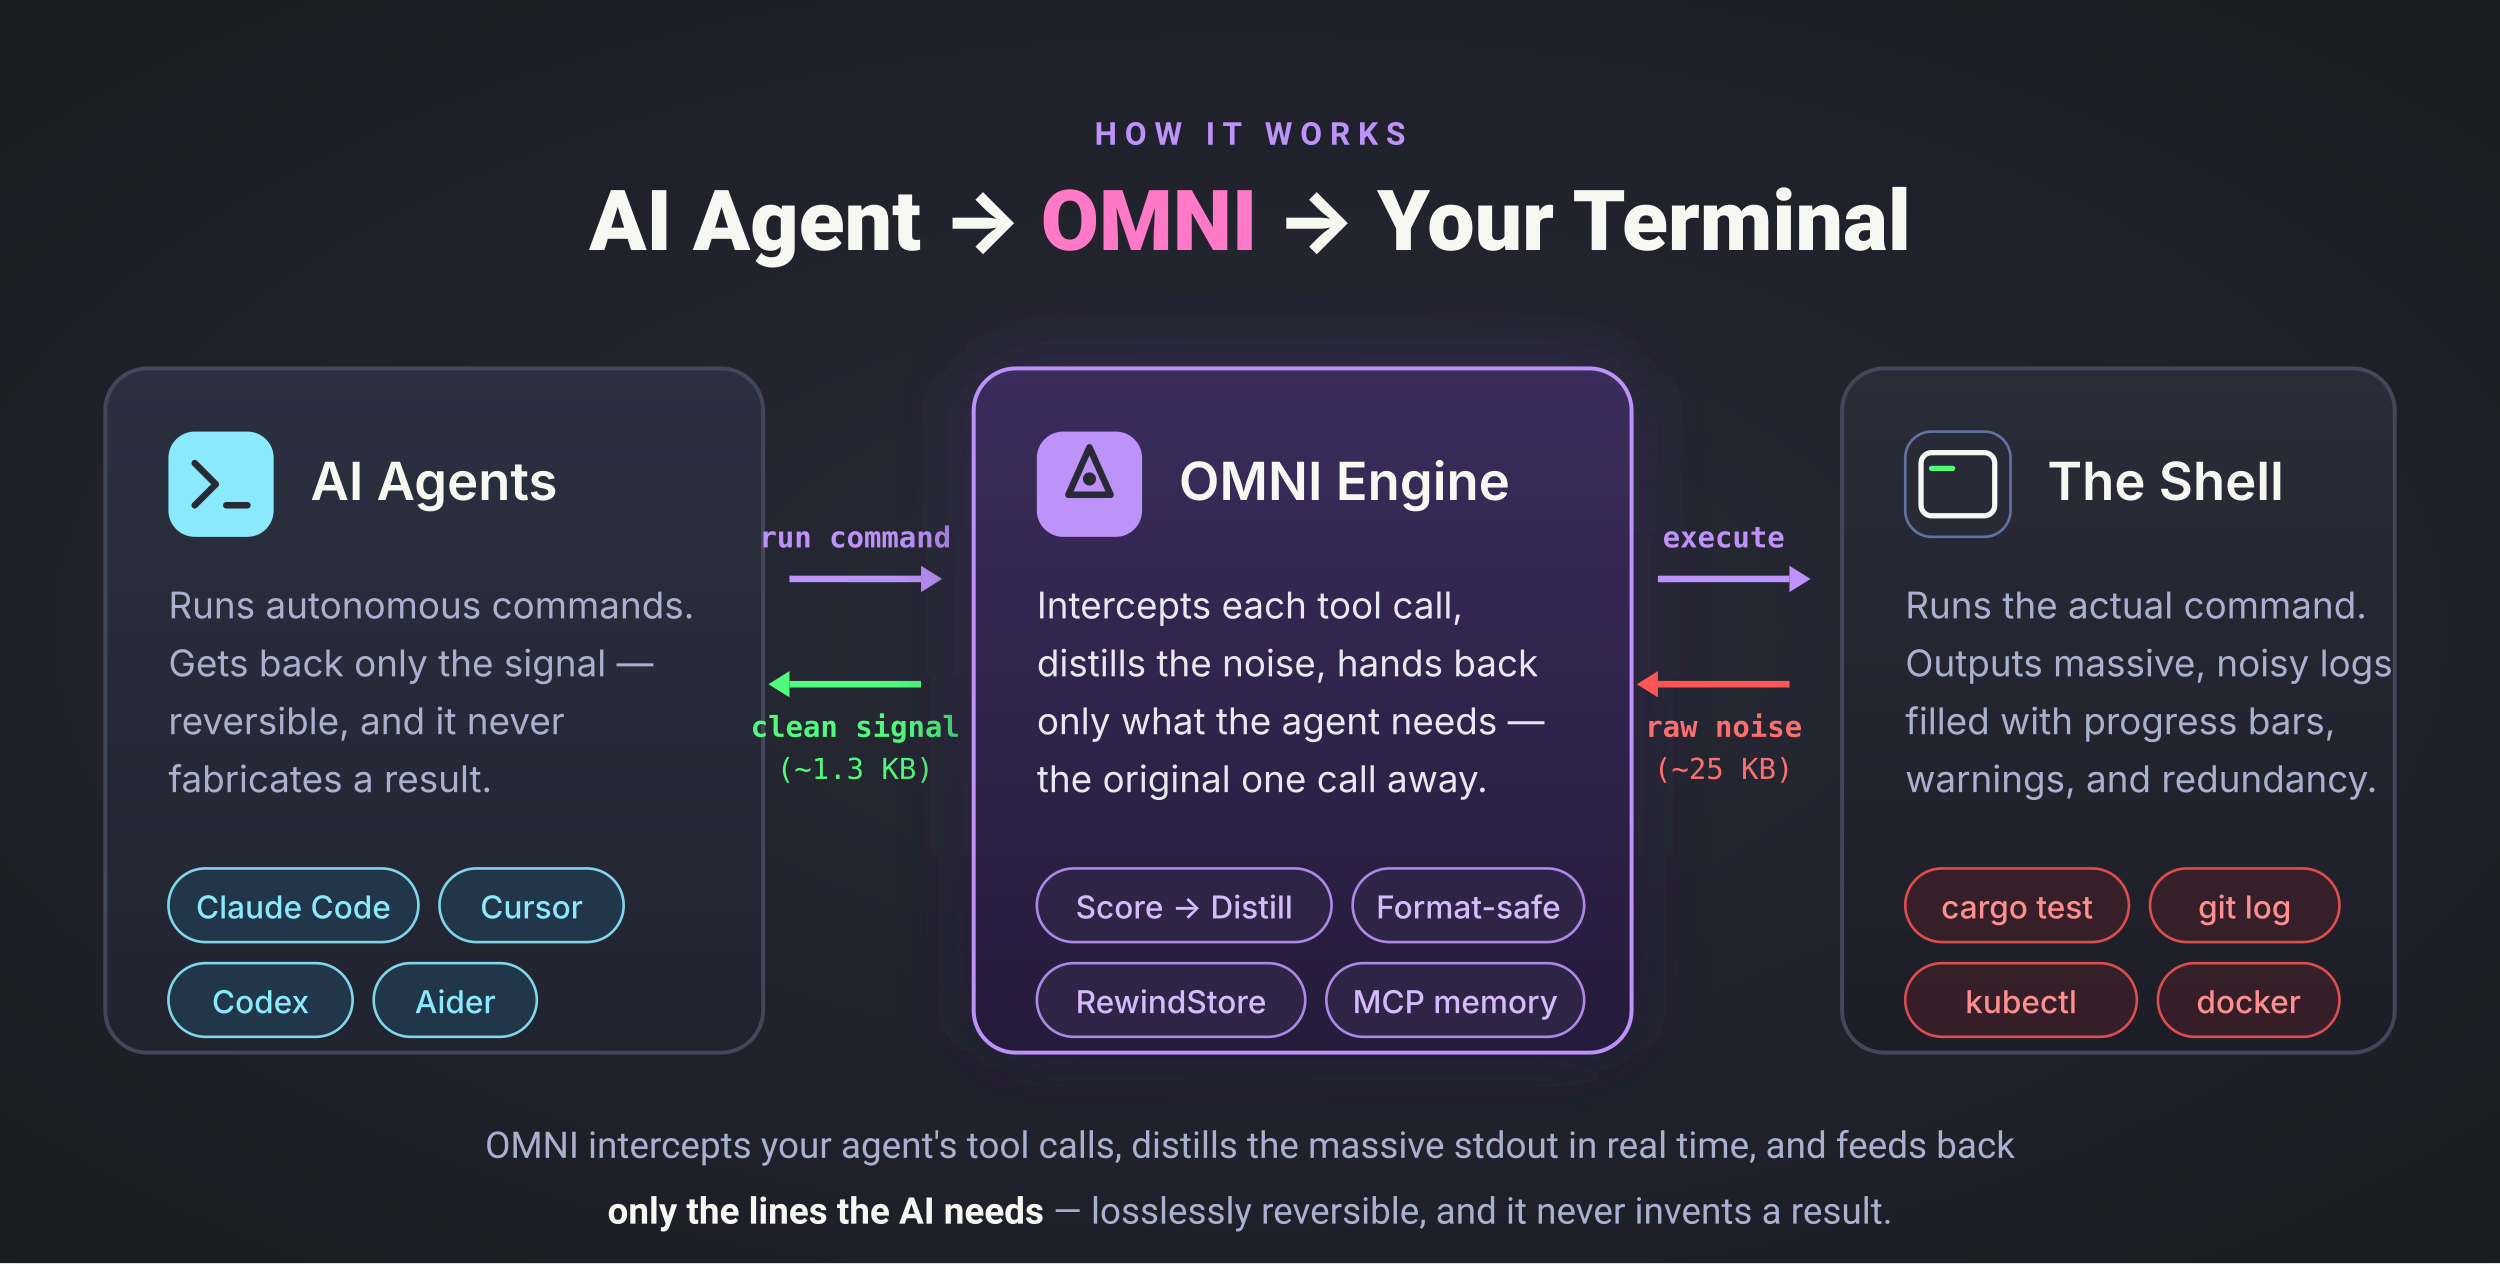
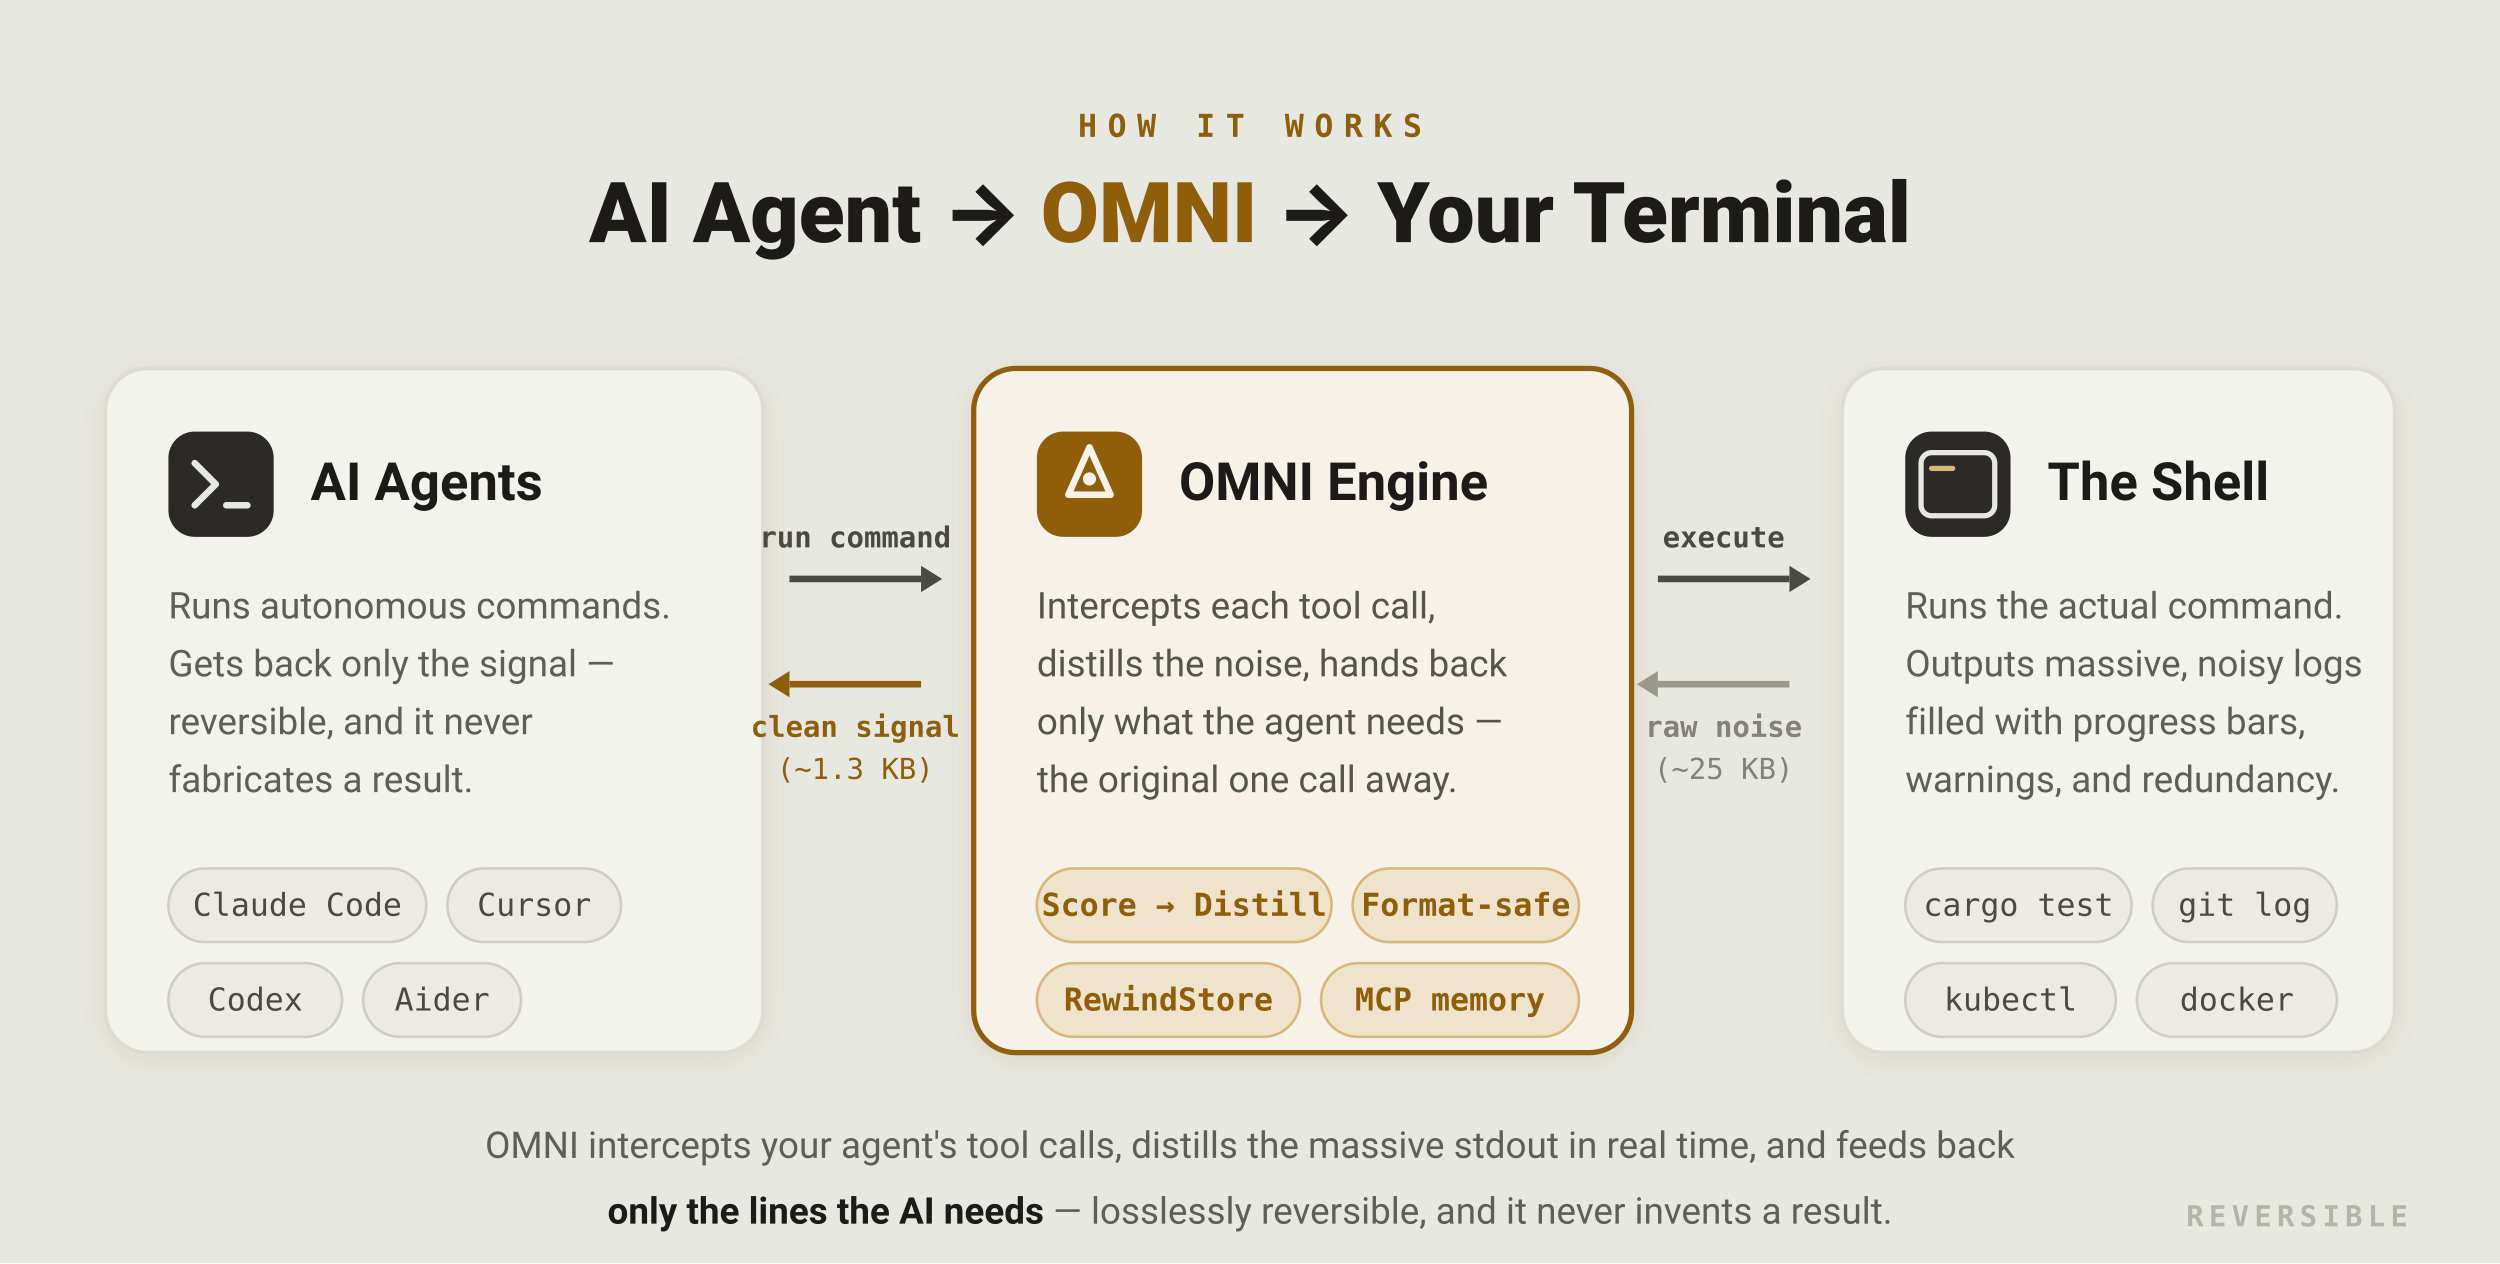
<svg xmlns="http://www.w3.org/2000/svg" width="950" height="480" viewBox="0 0 950 480">
  <defs>
-     <radialGradient id="bg" cx="50%" cy="50%" r="75%">
-       <stop offset="0%" stop-color="#282a36" />
-       <stop offset="100%" stop-color="#191a21" />
-     </radialGradient>
-     <linearGradient id="box1Bg" x1="0" y1="0" x2="0" y2="1">
-       <stop offset="0%" stop-color="#2b3040" />
-       <stop offset="100%" stop-color="#21232f" />
-     </linearGradient>
-     <linearGradient id="box2Bg" x1="0" y1="0" x2="0" y2="1">
-       <stop offset="0%" stop-color="#3a2d5c" />
-       <stop offset="100%" stop-color="#241a3a" />
-     </linearGradient>
-     <linearGradient id="box3Bg" x1="0" y1="0" x2="0" y2="1">
-       <stop offset="0%" stop-color="#2a2c38" />
-       <stop offset="100%" stop-color="#1c1d26" />
-     </linearGradient>
-     <filter id="glow" x="-20%" y="-20%" width="140%" height="140%">
-       <feGaussianBlur stdDeviation="15" result="blur" />
-       <feComposite in="SourceGraphic" in2="blur" operator="over" />
+     <filter id="soft" x="-20%" y="-20%" width="140%" height="140%">
+       <feDropShadow dx="0" dy="2" stdDeviation="6" flood-color="#8f5e0a" flood-opacity="0.14" />
    </filter>
+     <style>
+       .mono { font-family: 'SFMono-Regular', 'JetBrains Mono', Menlo, Consolas, monospace; }
+       .sans { font-family: -apple-system, BlinkMacSystemFont, 'Segoe UI', Roboto, sans-serif; }
+     </style>
  </defs>
-   <rect width="950" height="480" fill="url(#bg)" />
-   <g text-anchor="middle" font-family="-apple-system, BlinkMacSystemFont, 'Segoe UI', Roboto, sans-serif">
-     <text x="475" y="55" fill="#bd93f9" font-size="12" font-weight="700" letter-spacing="3">HOW IT WORKS</text>
-     <text x="475" y="95" fill="#f8f8f2" font-size="32" font-weight="800">AI Agent → <tspan fill="#ff79c6">OMNI</tspan> → Your Terminal</text>
+   <rect width="950" height="480" fill="#e8e8e3" />
+   <g text-anchor="middle">
+     <text class="mono" x="475" y="52" fill="#8f5e0a" font-size="12" font-weight="700" letter-spacing="4">HOW IT WORKS</text>
+     <text class="sans" x="475" y="92" fill="#1c1b19" font-size="32" font-weight="800">AI Agent → <tspan fill="#8f5e0a">OMNI</tspan> → Your Terminal</text>
  </g>
  <g transform="translate(40, 140)">
-     <rect width="250" height="260" rx="16" fill="url(#box1Bg)" stroke="#44475a" stroke-width="1.5" />
-     <rect x="24" y="24" width="40" height="40" rx="10" fill="#8be9fd" />
-     <path d="M 34 36 L 42 44 L 34 52 M 46 52 L 54 52" fill="none" stroke="#282a36" stroke-width="2.5" stroke-linecap="round" stroke-linejoin="round" />
-     <text x="78" y="50" fill="#f8f8f2" font-size="20" font-weight="600" font-family="-apple-system, sans-serif">AI Agents</text>
-     <text x="24" y="95" fill="#a9b1cf" font-size="14" font-family="-apple-system, sans-serif">
+     <rect width="250" height="260" rx="16" fill="#f3f3ee" stroke="#dcdcd4" stroke-width="1.5" filter="url(#soft)" />
+     <rect x="24" y="24" width="40" height="40" rx="10" fill="#2b2a27" />
+     <path d="M 34 36 L 42 44 L 34 52 M 46 52 L 54 52" fill="none" stroke="#e8e8e3" stroke-width="2.5" stroke-linecap="round" stroke-linejoin="round" />
+     <text class="sans" x="78" y="50" fill="#1c1b19" font-size="20" font-weight="700">AI Agents</text>
+     <text class="sans" x="24" y="95" fill="#5f5f56" font-size="14">
      <tspan x="24" dy="0">Runs autonomous commands.</tspan>
      <tspan x="24" dy="22">Gets back only the signal —</tspan>
      <tspan x="24" dy="22">reversible, and it never</tspan>
      <tspan x="24" dy="22">fabricates a result.</tspan>
    </text>
-     <rect x="24" y="190" width="95" height="28" rx="14" fill="#21374a" stroke="#8be9fd" stroke-width="1" opacity="0.9" />
-     <text x="71.5" y="209" fill="#8be9fd" font-size="12" font-weight="500" font-family="-apple-system, sans-serif" text-anchor="middle">Claude Code</text>
-     <rect x="127" y="190" width="70" height="28" rx="14" fill="#21374a" stroke="#8be9fd" stroke-width="1" opacity="0.9" />
-     <text x="162" y="209" fill="#8be9fd" font-size="12" font-weight="500" font-family="-apple-system, sans-serif" text-anchor="middle">Cursor</text>
-     <rect x="24" y="226" width="70" height="28" rx="14" fill="#21374a" stroke="#8be9fd" stroke-width="1" opacity="0.9" />
-     <text x="59" y="245" fill="#8be9fd" font-size="12" font-weight="500" font-family="-apple-system, sans-serif" text-anchor="middle">Codex</text>
-     <rect x="102" y="226" width="62" height="28" rx="14" fill="#21374a" stroke="#8be9fd" stroke-width="1" opacity="0.9" />
-     <text x="133" y="245" fill="#8be9fd" font-size="12" font-weight="500" font-family="-apple-system, sans-serif" text-anchor="middle">Aider</text>
+     <rect x="24" y="190" width="98" height="28" rx="14" fill="#eceae2" stroke="#cfcdc4" stroke-width="1" />
+     <text class="mono" x="73" y="208" fill="#4a4942" font-size="12" font-weight="500" text-anchor="middle">Claude Code</text>
+     <rect x="130" y="190" width="66" height="28" rx="14" fill="#eceae2" stroke="#cfcdc4" stroke-width="1" />
+     <text class="mono" x="163" y="208" fill="#4a4942" font-size="12" font-weight="500" text-anchor="middle">Cursor</text>
+     <rect x="24" y="226" width="66" height="28" rx="14" fill="#eceae2" stroke="#cfcdc4" stroke-width="1" />
+     <text class="mono" x="57" y="244" fill="#4a4942" font-size="12" font-weight="500" text-anchor="middle">Codex</text>
+     <rect x="98" y="226" width="60" height="28" rx="14" fill="#eceae2" stroke="#cfcdc4" stroke-width="1" />
+     <text class="mono" x="128" y="244" fill="#4a4942" font-size="12" font-weight="500" text-anchor="middle">Aider</text>
  </g>
  <g transform="translate(300, 220)">
-     <text x="25" y="-12" fill="#bd93f9" font-size="11" font-family="monospace" font-weight="600" text-anchor="middle">run command</text>
-     <line x1="0" y1="0" x2="50" y2="0" stroke="#bd93f9" stroke-width="2.5" />
-     <polygon points="50,-5 58,0 50,5" fill="#bd93f9" />
-     <line x1="50" y1="40" x2="0" y2="40" stroke="#50fa7b" stroke-width="2.5" />
-     <polygon points="0,35 -8,40 0,45" fill="#50fa7b" />
-     <text x="25" y="60" fill="#50fa7b" font-size="11" font-family="monospace" font-weight="600" text-anchor="middle">clean signal</text>
-     <text x="25" y="76" fill="#50fa7b" font-size="11" font-family="monospace" text-anchor="middle">(~1.3 KB)</text>
+     <text class="mono" x="25" y="-12" fill="#4a4942" font-size="11" font-weight="600" text-anchor="middle">run command</text>
+     <line x1="0" y1="0" x2="50" y2="0" stroke="#4a4942" stroke-width="2.5" />
+     <polygon points="50,-5 58,0 50,5" fill="#4a4942" />
+     <line x1="50" y1="40" x2="0" y2="40" stroke="#8f5e0a" stroke-width="2.5" />
+     <polygon points="0,35 -8,40 0,45" fill="#8f5e0a" />
+     <text class="mono" x="25" y="60" fill="#8f5e0a" font-size="11" font-weight="700" text-anchor="middle">clean signal</text>
+     <text class="mono" x="25" y="76" fill="#8f5e0a" font-size="11" text-anchor="middle">(~1.3 KB)</text>
  </g>
  <g transform="translate(370, 140)">
-     <rect width="250" height="260" rx="16" fill="url(#box2Bg)" opacity="0.8" filter="url(#glow)" />
-     <rect width="250" height="260" rx="16" fill="url(#box2Bg)" stroke="#bd93f9" stroke-width="1.5" />
-     <rect x="24" y="24" width="40" height="40" rx="10" fill="#bd93f9" />
-     <polygon points="44,30 52,48 36,48" fill="none" stroke="#282a36" stroke-width="2.5" stroke-linejoin="round" />
-     <circle cx="44" cy="42" r="2.5" fill="#282a36" />
-     <text x="78" y="50" fill="#f8f8f2" font-size="20" font-weight="600" font-family="-apple-system, sans-serif">OMNI Engine</text>
-     <text x="24" y="95" fill="#e8e8f0" font-size="14" font-family="-apple-system, sans-serif">
+     <rect width="250" height="260" rx="16" fill="#f6f2e9" stroke="#8f5e0a" stroke-width="2" filter="url(#soft)" />
+     <rect x="24" y="24" width="40" height="40" rx="10" fill="#8f5e0a" />
+     <polygon points="44,30 52,48 36,48" fill="none" stroke="#f6f2e9" stroke-width="2.5" stroke-linejoin="round" />
+     <circle cx="44" cy="42" r="2.5" fill="#f6f2e9" />
+     <text class="sans" x="78" y="50" fill="#1c1b19" font-size="20" font-weight="700">OMNI Engine</text>
+     <text class="sans" x="24" y="95" fill="#57544c" font-size="14">
      <tspan x="24" dy="0">Intercepts each tool call,</tspan>
      <tspan x="24" dy="22">distills the noise, hands back</tspan>
      <tspan x="24" dy="22">only what the agent needs —</tspan>
      <tspan x="24" dy="22">the original one call away.</tspan>
    </text>
-     <rect x="24" y="190" width="112" height="28" rx="14" fill="#2f2547" stroke="#bd93f9" stroke-width="1" opacity="0.9" />
-     <text x="80" y="209" fill="#d6bbfc" font-size="12" font-weight="500" font-family="-apple-system, sans-serif" text-anchor="middle">Score → Distill</text>
-     <rect x="144" y="190" width="88" height="28" rx="14" fill="#2f2547" stroke="#bd93f9" stroke-width="1" opacity="0.9" />
-     <text x="188" y="209" fill="#d6bbfc" font-size="12" font-weight="500" font-family="-apple-system, sans-serif" text-anchor="middle">Format-safe</text>
-     <rect x="24" y="226" width="102" height="28" rx="14" fill="#2f2547" stroke="#bd93f9" stroke-width="1" opacity="0.9" />
-     <text x="75" y="245" fill="#d6bbfc" font-size="12" font-weight="500" font-family="-apple-system, sans-serif" text-anchor="middle">RewindStore</text>
-     <rect x="134" y="226" width="98" height="28" rx="14" fill="#2f2547" stroke="#bd93f9" stroke-width="1" opacity="0.9" />
-     <text x="183" y="245" fill="#d6bbfc" font-size="12" font-weight="500" font-family="-apple-system, sans-serif" text-anchor="middle">MCP memory</text>
+     <rect x="24" y="190" width="112" height="28" rx="14" fill="#efe3cb" stroke="#d8b878" stroke-width="1" />
+     <text class="mono" x="80" y="208" fill="#8f5e0a" font-size="12" font-weight="600" text-anchor="middle">Score → Distill</text>
+     <rect x="144" y="190" width="86" height="28" rx="14" fill="#efe3cb" stroke="#d8b878" stroke-width="1" />
+     <text class="mono" x="187" y="208" fill="#8f5e0a" font-size="12" font-weight="600" text-anchor="middle">Format-safe</text>
+     <rect x="24" y="226" width="100" height="28" rx="14" fill="#efe3cb" stroke="#d8b878" stroke-width="1" />
+     <text class="mono" x="74" y="244" fill="#8f5e0a" font-size="12" font-weight="600" text-anchor="middle">RewindStore</text>
+     <rect x="132" y="226" width="98" height="28" rx="14" fill="#efe3cb" stroke="#d8b878" stroke-width="1" />
+     <text class="mono" x="181" y="244" fill="#8f5e0a" font-size="12" font-weight="600" text-anchor="middle">MCP memory</text>
  </g>
  <g transform="translate(630, 220)">
-     <text x="25" y="-12" fill="#bd93f9" font-size="11" font-family="monospace" font-weight="600" text-anchor="middle">execute</text>
-     <line x1="0" y1="0" x2="50" y2="0" stroke="#bd93f9" stroke-width="2.5" />
-     <polygon points="50,-5 58,0 50,5" fill="#bd93f9" />
-     <line x1="50" y1="40" x2="0" y2="40" stroke="#ff5555" stroke-width="2.5" />
-     <polygon points="0,35 -8,40 0,45" fill="#ff5555" />
-     <text x="25" y="60" fill="#ff6e6e" font-size="11" font-family="monospace" font-weight="600" text-anchor="middle">raw noise</text>
-     <text x="25" y="76" fill="#ff6e6e" font-size="11" font-family="monospace" text-anchor="middle">(~25 KB)</text>
+     <text class="mono" x="25" y="-12" fill="#4a4942" font-size="11" font-weight="600" text-anchor="middle">execute</text>
+     <line x1="0" y1="0" x2="50" y2="0" stroke="#4a4942" stroke-width="2.5" />
+     <polygon points="50,-5 58,0 50,5" fill="#4a4942" />
+     <line x1="50" y1="40" x2="0" y2="40" stroke="#9a988c" stroke-width="2.5" />
+     <polygon points="0,35 -8,40 0,45" fill="#9a988c" />
+     <text class="mono" x="25" y="60" fill="#83817a" font-size="11" font-weight="700" text-anchor="middle">raw noise</text>
+     <text class="mono" x="25" y="76" fill="#83817a" font-size="11" text-anchor="middle">(~25 KB)</text>
  </g>
  <g transform="translate(700, 140)">
-     <rect width="210" height="260" rx="16" fill="url(#box3Bg)" stroke="#44475a" stroke-width="1.5" />
-     <rect x="24" y="24" width="40" height="40" rx="10" fill="#282a36" stroke="#6272a4" />
-     <rect x="30" y="32" width="28" height="24" rx="4" fill="none" stroke="#f8f8f2" stroke-width="2" />
-     <line x1="34" y1="38" x2="42" y2="38" stroke="#50fa7b" stroke-width="2" stroke-linecap="round" />
-     <text x="78" y="50" fill="#f8f8f2" font-size="20" font-weight="600" font-family="-apple-system, sans-serif">The Shell</text>
-     <text x="24" y="95" fill="#a9b1cf" font-size="14" font-family="-apple-system, sans-serif">
+     <rect width="210" height="260" rx="16" fill="#f3f3ee" stroke="#dcdcd4" stroke-width="1.5" filter="url(#soft)" />
+     <rect x="24" y="24" width="40" height="40" rx="10" fill="#2b2a27" />
+     <rect x="30" y="32" width="28" height="24" rx="4" fill="none" stroke="#e8e8e3" stroke-width="2" />
+     <line x1="34" y1="38" x2="42" y2="38" stroke="#d8b878" stroke-width="2" stroke-linecap="round" />
+     <text class="sans" x="78" y="50" fill="#1c1b19" font-size="20" font-weight="700">The Shell</text>
+     <text class="sans" x="24" y="95" fill="#5f5f56" font-size="14">
      <tspan x="24" dy="0">Runs the actual command.</tspan>
      <tspan x="24" dy="22">Outputs massive, noisy logs</tspan>
      <tspan x="24" dy="22">filled with progress bars,</tspan>
      <tspan x="24" dy="22">warnings, and redundancy.</tspan>
    </text>
-     <rect x="24" y="190" width="85" height="28" rx="14" fill="#3a1f28" stroke="#ff5555" stroke-width="1" opacity="0.85" />
-     <text x="66.5" y="209" fill="#ff8f8f" font-size="12" font-weight="500" font-family="-apple-system, sans-serif" text-anchor="middle">cargo test</text>
-     <rect x="117" y="190" width="72" height="28" rx="14" fill="#3a1f28" stroke="#ff5555" stroke-width="1" opacity="0.85" />
-     <text x="153" y="209" fill="#ff8f8f" font-size="12" font-weight="500" font-family="-apple-system, sans-serif" text-anchor="middle">git log</text>
-     <rect x="24" y="226" width="88" height="28" rx="14" fill="#3a1f28" stroke="#ff5555" stroke-width="1" opacity="0.85" />
-     <text x="68" y="245" fill="#ff8f8f" font-size="12" font-weight="500" font-family="-apple-system, sans-serif" text-anchor="middle">kubectl</text>
-     <rect x="120" y="226" width="69" height="28" rx="14" fill="#3a1f28" stroke="#ff5555" stroke-width="1" opacity="0.85" />
-     <text x="154.5" y="245" fill="#ff8f8f" font-size="12" font-weight="500" font-family="-apple-system, sans-serif" text-anchor="middle">docker</text>
+     <rect x="24" y="190" width="86" height="28" rx="14" fill="#eceae2" stroke="#cfcdc4" stroke-width="1" />
+     <text class="mono" x="67" y="208" fill="#4a4942" font-size="12" font-weight="500" text-anchor="middle">cargo test</text>
+     <rect x="118" y="190" width="70" height="28" rx="14" fill="#eceae2" stroke="#cfcdc4" stroke-width="1" />
+     <text class="mono" x="153" y="208" fill="#4a4942" font-size="12" font-weight="500" text-anchor="middle">git log</text>
+     <rect x="24" y="226" width="80" height="28" rx="14" fill="#eceae2" stroke="#cfcdc4" stroke-width="1" />
+     <text class="mono" x="64" y="244" fill="#4a4942" font-size="12" font-weight="500" text-anchor="middle">kubectl</text>
+     <rect x="112" y="226" width="76" height="28" rx="14" fill="#eceae2" stroke="#cfcdc4" stroke-width="1" />
+     <text class="mono" x="150" y="244" fill="#4a4942" font-size="12" font-weight="500" text-anchor="middle">docker</text>
  </g>
-   <g text-anchor="middle" font-family="-apple-system, BlinkMacSystemFont, 'Segoe UI', Roboto, sans-serif">
-     <text x="475" y="440" fill="#a9b1cf" font-size="14">
+   <g text-anchor="middle" class="sans">
+     <text x="475" y="440" fill="#5f5f56" font-size="14">
      OMNI intercepts your agent's tool calls, distills the massive stdout in real time, and feeds back
    </text>
-     <text x="475" y="465" fill="#a9b1cf" font-size="14">
-       <tspan fill="#f8f8f2" font-weight="600">only the lines the AI needs</tspan> — losslessly reversible, and it never invents a result.
+     <text x="475" y="465" fill="#5f5f56" font-size="14">
+       <tspan fill="#1c1b19" font-weight="700">only the lines the AI needs</tspan> — losslessly reversible, and it never invents a result.
    </text>
  </g>
+   <text class="mono" x="915" y="466" fill="#b6b4a8" font-size="11" font-weight="600" letter-spacing="2" text-anchor="end">REVERSIBLE</text>
</svg>
